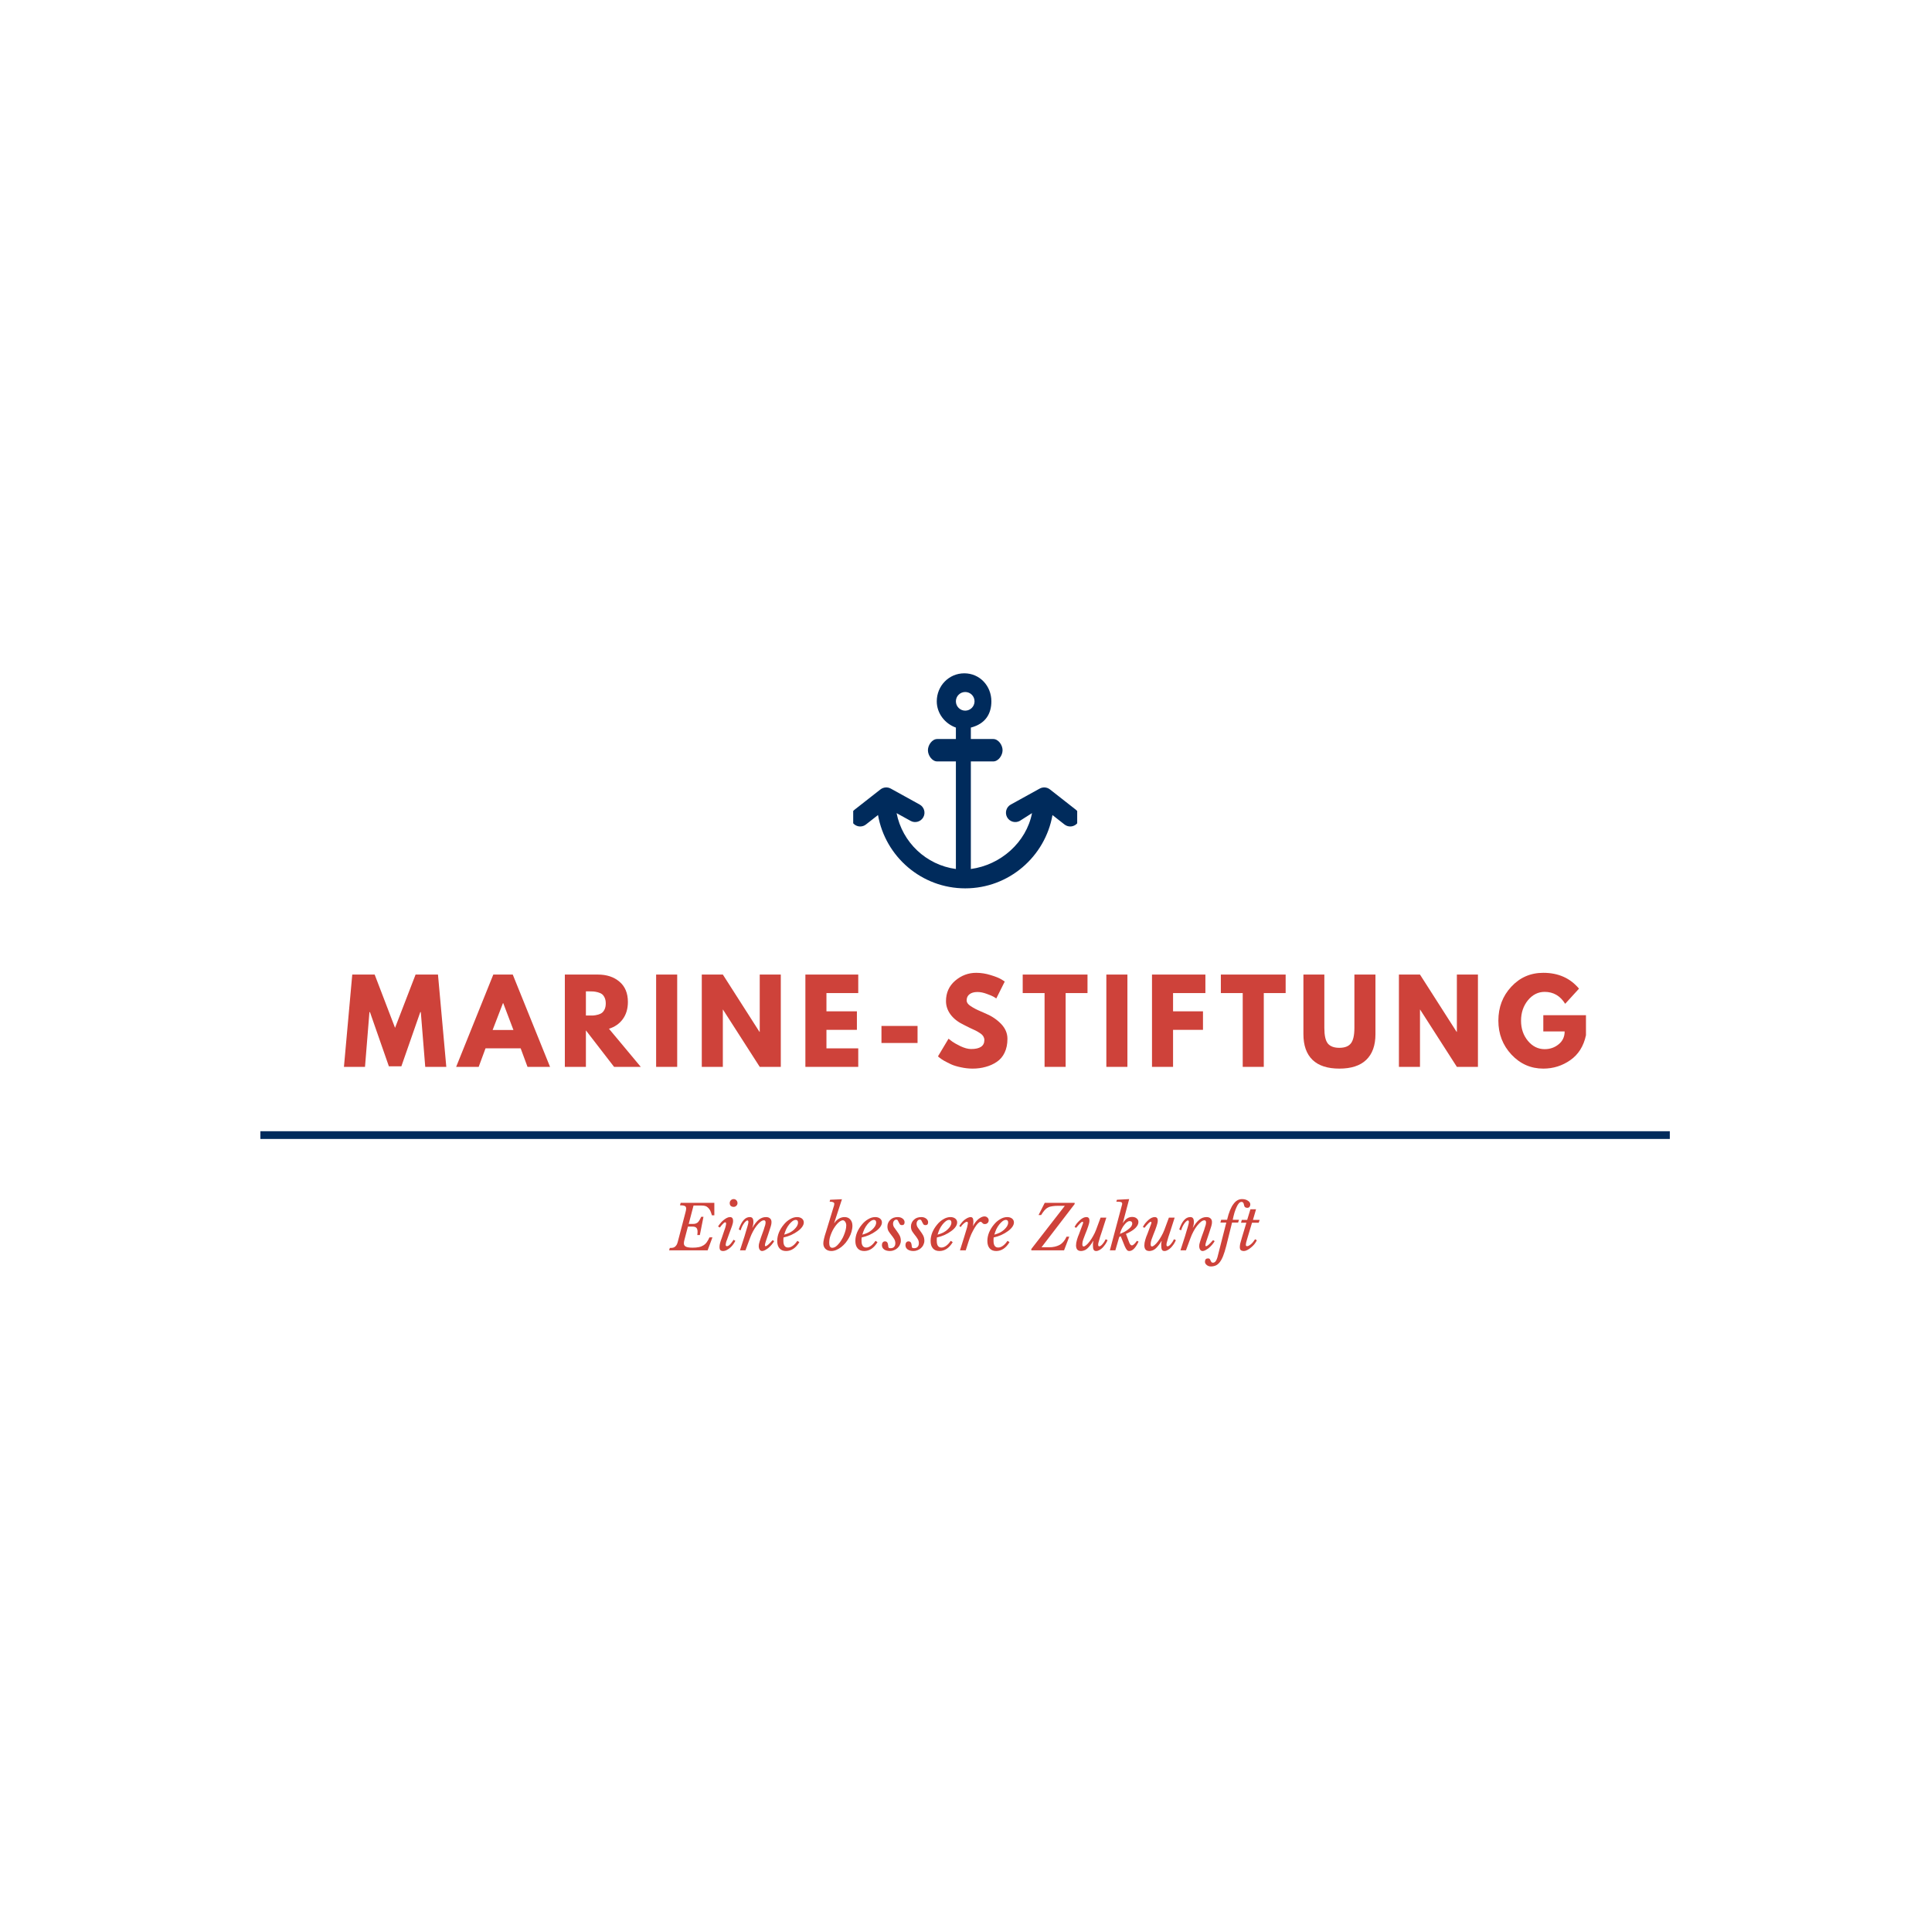
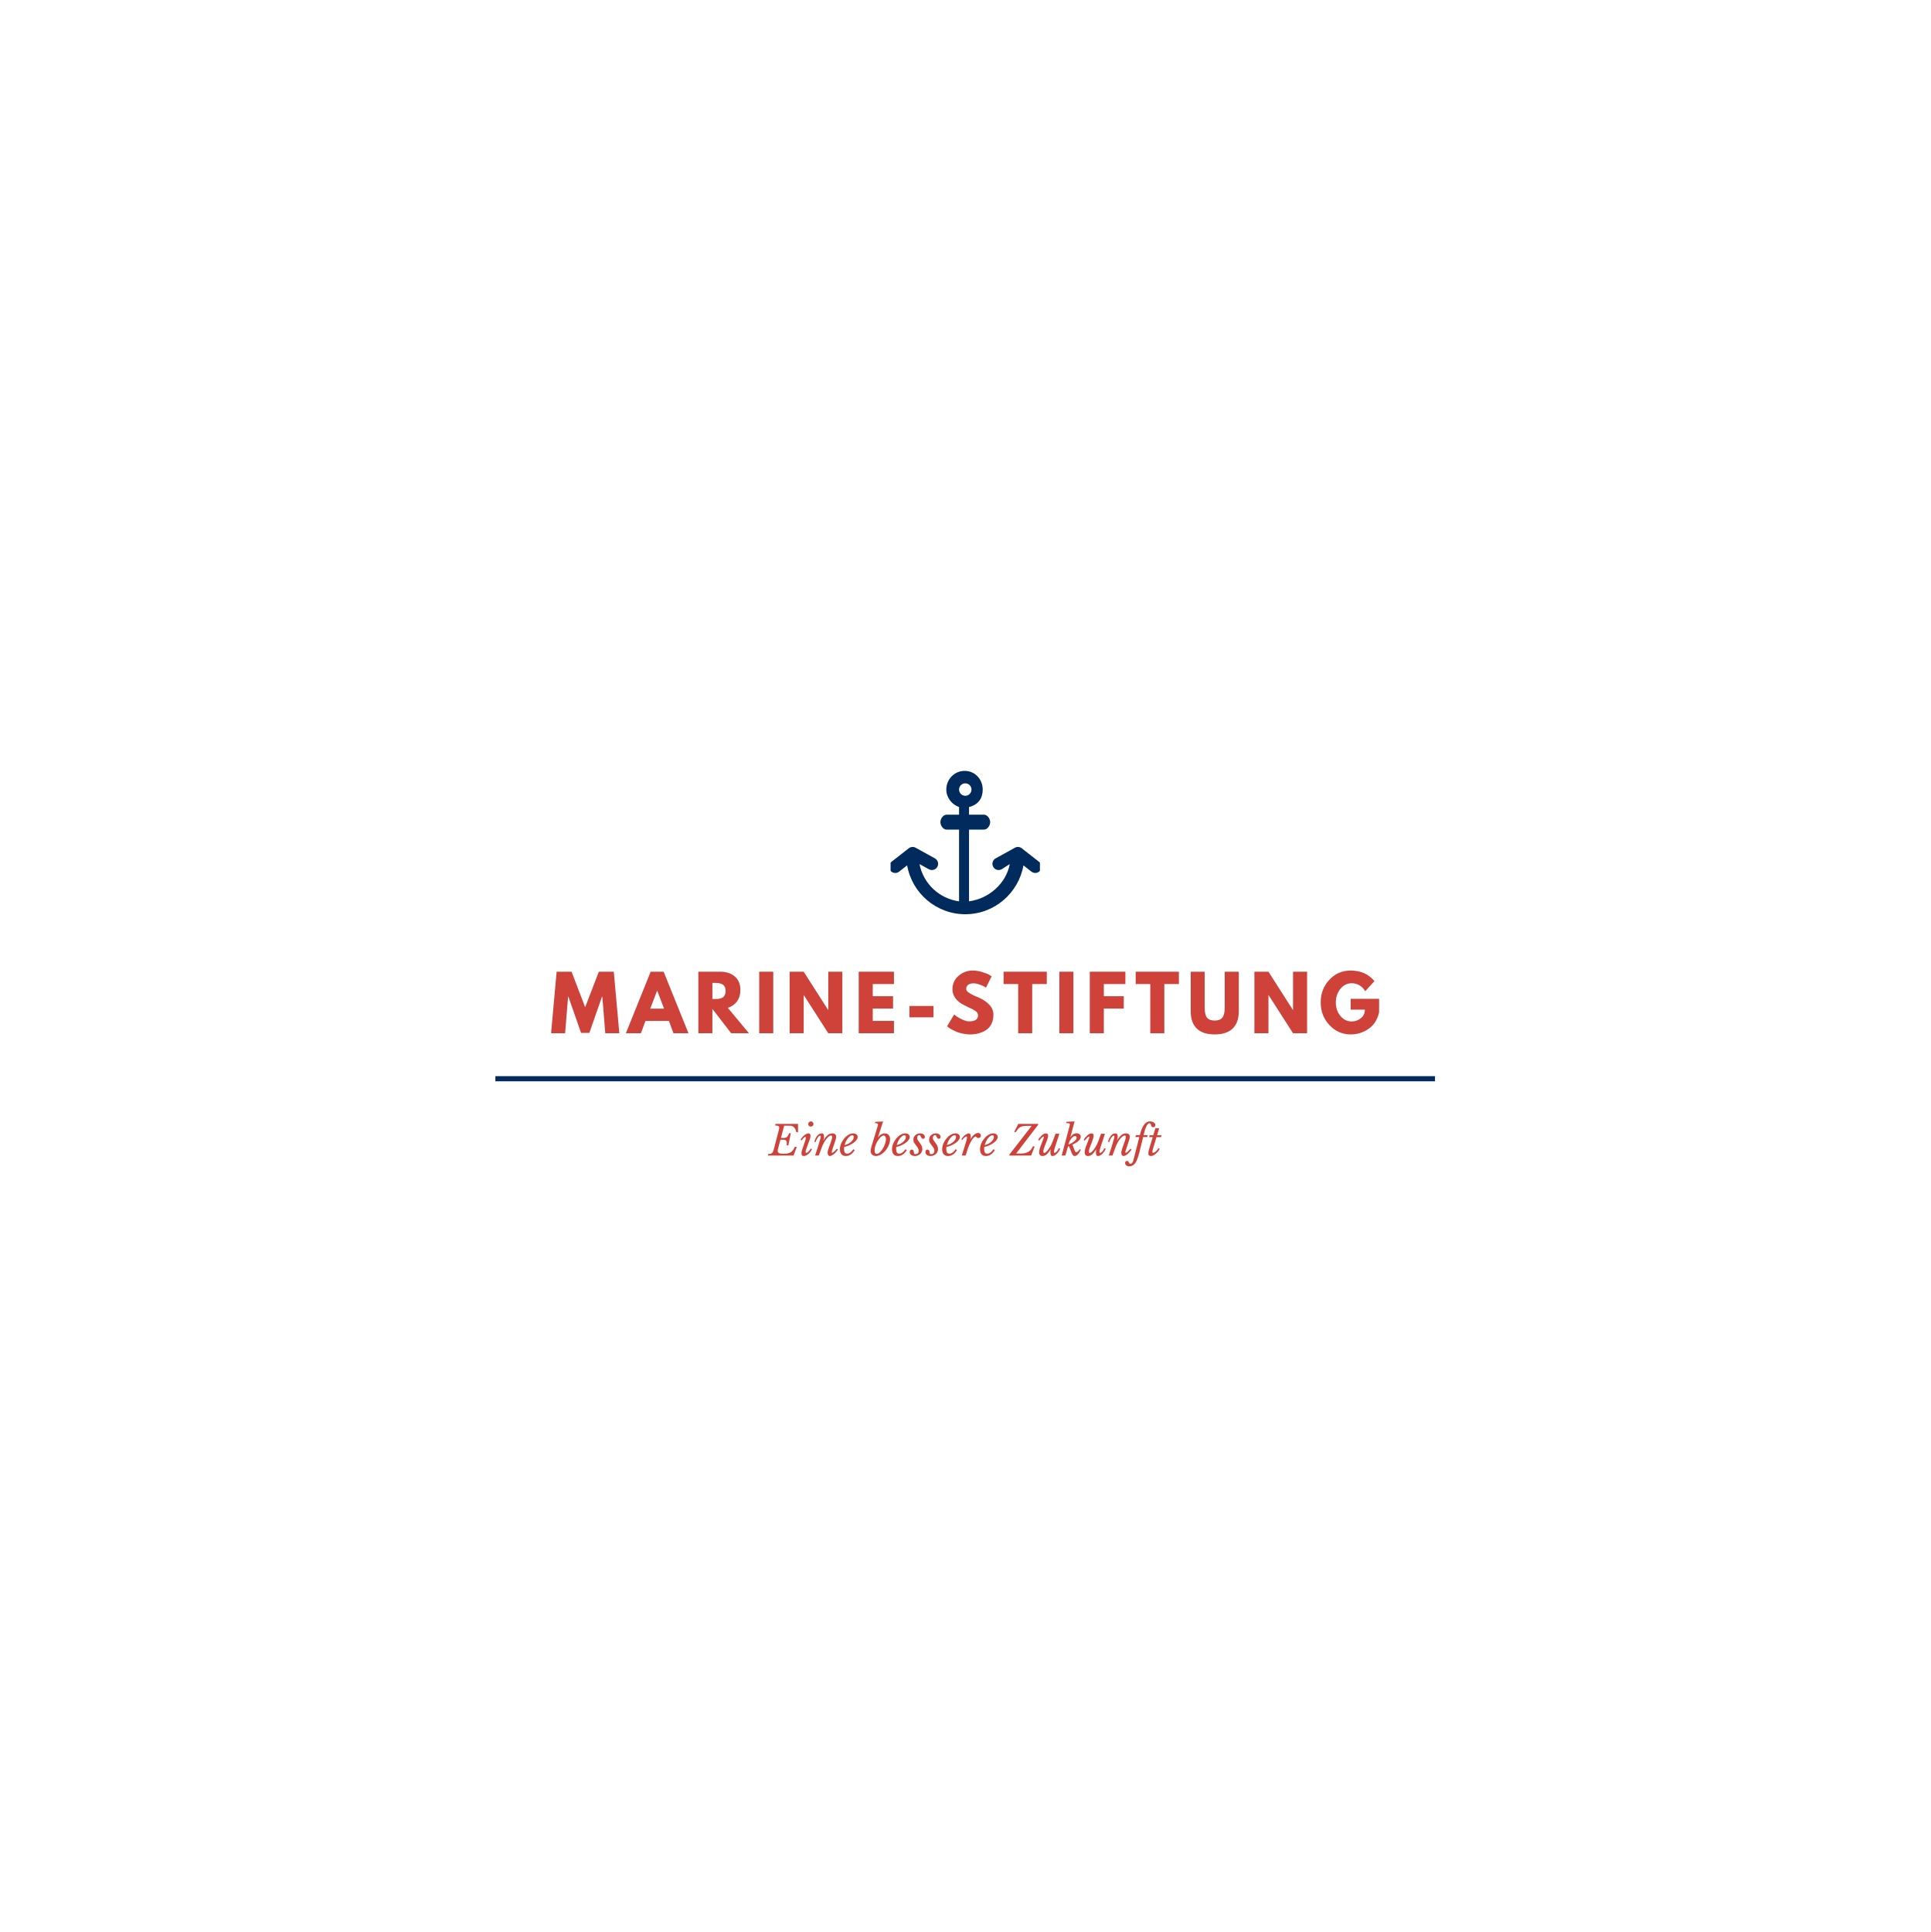
- <svg xmlns="http://www.w3.org/2000/svg" xmlns:xlink="http://www.w3.org/1999/xlink" height="225pt" version="1.2" viewBox="0 0 224.88 225" width="224.88pt">
+ <svg xmlns="http://www.w3.org/2000/svg" xmlns:xlink="http://www.w3.org/1999/xlink" height="225pt" version="1.2" viewBox="-56.22 -56.25 337.32 337.5" width="224.88pt">
  <defs>
    <g>
      <symbol id="glyph0-0" overflow="visible">
        <path animation_id="0" d="" style="stroke:none;" />
      </symbol>
      <symbol id="glyph0-1" overflow="visible">
        <path animation_id="1" d="M 9.672 0 L 9.156 -6.375 L 9.094 -6.375 L 6.891 -0.062 L 5.438 -0.062 L 3.234 -6.375 L 3.172 -6.375 L 2.656 0 L 0.203 0 L 1.172 -10.75 L 3.781 -10.75 L 6.156 -4.547 L 8.547 -10.75 L 11.156 -10.75 L 12.125 0 Z M 9.672 0 " style="stroke:none;" />
      </symbol>
      <symbol id="glyph0-2" overflow="visible">
        <path animation_id="2" d="M 6.234 -10.75 L 10.578 0 L 7.953 0 L 7.156 -2.156 L 3.062 -2.156 L 2.266 0 L -0.359 0 L 3.969 -10.75 Z M 6.312 -4.297 L 5.125 -7.422 L 5.094 -7.422 L 3.891 -4.297 Z M 6.312 -4.297 " style="stroke:none;" />
      </symbol>
      <symbol id="glyph0-3" overflow="visible">
        <path animation_id="3" d="M 0.781 -10.75 L 4.625 -10.75 C 5.656 -10.75 6.492 -10.473 7.141 -9.922 C 7.797 -9.367 8.125 -8.582 8.125 -7.562 C 8.125 -6.77 7.926 -6.102 7.531 -5.562 C 7.145 -5.031 6.609 -4.656 5.922 -4.438 L 9.625 0 L 6.516 0 L 3.234 -4.25 L 3.234 0 L 0.781 0 Z M 3.234 -5.984 L 3.516 -5.984 C 3.742 -5.984 3.938 -5.984 4.094 -5.984 C 4.25 -5.992 4.426 -6.023 4.625 -6.078 C 4.82 -6.129 4.984 -6.203 5.109 -6.297 C 5.234 -6.398 5.336 -6.539 5.422 -6.719 C 5.504 -6.906 5.547 -7.129 5.547 -7.391 C 5.547 -7.648 5.504 -7.867 5.422 -8.047 C 5.336 -8.234 5.234 -8.375 5.109 -8.469 C 4.984 -8.562 4.82 -8.633 4.625 -8.688 C 4.426 -8.738 4.25 -8.77 4.094 -8.781 C 3.938 -8.789 3.742 -8.797 3.516 -8.797 L 3.234 -8.797 Z M 3.234 -5.984 " style="stroke:none;" />
      </symbol>
      <symbol id="glyph0-4" overflow="visible">
        <path animation_id="4" d="M 3.234 -10.75 L 3.234 0 L 0.781 0 L 0.781 -10.75 Z M 3.234 -10.75 " style="stroke:none;" />
      </symbol>
      <symbol id="glyph0-5" overflow="visible">
        <path animation_id="5" d="M 3.234 -6.672 L 3.234 0 L 0.781 0 L 0.781 -10.75 L 3.234 -10.75 L 7.5 -4.078 L 7.531 -4.078 L 7.531 -10.75 L 9.984 -10.75 L 9.984 0 L 7.531 0 L 3.25 -6.672 Z M 3.234 -6.672 " style="stroke:none;" />
      </symbol>
      <symbol id="glyph0-6" overflow="visible">
        <path animation_id="6" d="M 6.938 -10.75 L 6.938 -8.594 L 3.234 -8.594 L 3.234 -6.469 L 6.781 -6.469 L 6.781 -4.312 L 3.234 -4.312 L 3.234 -2.156 L 6.938 -2.156 L 6.938 0 L 0.781 0 L 0.781 -10.75 Z M 6.938 -10.75 " style="stroke:none;" />
      </symbol>
      <symbol id="glyph0-7" overflow="visible">
        <path animation_id="7" d="M 0.781 -4.766 L 4.984 -4.766 L 4.984 -2.781 L 0.781 -2.781 Z M 0.781 -4.766 " style="stroke:none;" />
      </symbol>
      <symbol id="glyph0-8" overflow="visible">
        <path animation_id="8" d="M 4.75 -10.953 C 5.32 -10.953 5.883 -10.863 6.438 -10.688 C 7 -10.52 7.414 -10.352 7.688 -10.188 L 8.078 -9.938 L 7.094 -7.969 C 7.008 -8.02 6.898 -8.086 6.766 -8.172 C 6.629 -8.254 6.367 -8.363 5.984 -8.5 C 5.598 -8.645 5.238 -8.719 4.906 -8.719 C 4.5 -8.719 4.188 -8.629 3.969 -8.453 C 3.75 -8.285 3.641 -8.051 3.641 -7.75 C 3.641 -7.602 3.691 -7.469 3.797 -7.344 C 3.898 -7.219 4.078 -7.082 4.328 -6.938 C 4.578 -6.789 4.797 -6.676 4.984 -6.594 C 5.18 -6.508 5.477 -6.379 5.875 -6.203 C 6.57 -5.91 7.164 -5.508 7.656 -5 C 8.145 -4.488 8.391 -3.91 8.391 -3.266 C 8.391 -2.648 8.281 -2.113 8.062 -1.656 C 7.844 -1.195 7.535 -0.836 7.141 -0.578 C 6.754 -0.316 6.328 -0.125 5.859 0 C 5.391 0.133 4.883 0.203 4.344 0.203 C 3.875 0.203 3.41 0.148 2.953 0.047 C 2.504 -0.047 2.129 -0.16 1.828 -0.297 C 1.523 -0.441 1.25 -0.582 1 -0.719 C 0.758 -0.863 0.582 -0.984 0.469 -1.078 L 0.297 -1.219 L 1.531 -3.281 C 1.633 -3.195 1.773 -3.086 1.953 -2.953 C 2.141 -2.816 2.461 -2.633 2.922 -2.406 C 3.391 -2.188 3.801 -2.078 4.156 -2.078 C 5.188 -2.078 5.703 -2.426 5.703 -3.125 C 5.703 -3.27 5.664 -3.406 5.594 -3.531 C 5.52 -3.664 5.391 -3.797 5.203 -3.922 C 5.016 -4.047 4.848 -4.145 4.703 -4.219 C 4.566 -4.289 4.332 -4.398 4 -4.547 C 3.676 -4.703 3.438 -4.82 3.281 -4.906 C 2.633 -5.219 2.129 -5.613 1.766 -6.094 C 1.41 -6.582 1.234 -7.102 1.234 -7.656 C 1.234 -8.625 1.586 -9.414 2.297 -10.031 C 3.016 -10.645 3.832 -10.953 4.75 -10.953 Z M 4.75 -10.953 " style="stroke:none;" />
      </symbol>
      <symbol id="glyph0-9" overflow="visible">
        <path animation_id="9" d="M 0.109 -8.594 L 0.109 -10.75 L 7.656 -10.75 L 7.656 -8.594 L 5.109 -8.594 L 5.109 0 L 2.656 0 L 2.656 -8.594 Z M 0.109 -8.594 " style="stroke:none;" />
      </symbol>
      <symbol id="glyph0-10" overflow="visible">
        <path animation_id="10" d="M 7 -10.75 L 7 -8.594 L 3.234 -8.594 L 3.234 -6.469 L 6.719 -6.469 L 6.719 -4.312 L 3.234 -4.312 L 3.234 0 L 0.781 0 L 0.781 -10.75 Z M 7 -10.75 " style="stroke:none;" />
      </symbol>
      <symbol id="glyph0-11" overflow="visible">
        <path animation_id="11" d="M 9.047 -10.75 L 9.047 -3.812 C 9.047 -2.5 8.688 -1.5 7.969 -0.812 C 7.258 -0.133 6.219 0.203 4.844 0.203 C 3.469 0.203 2.426 -0.133 1.719 -0.812 C 1.008 -1.5 0.656 -2.5 0.656 -3.812 L 0.656 -10.75 L 3.094 -10.75 L 3.094 -4.531 C 3.094 -3.664 3.227 -3.062 3.5 -2.719 C 3.781 -2.383 4.227 -2.219 4.844 -2.219 C 5.457 -2.219 5.898 -2.383 6.172 -2.719 C 6.453 -3.062 6.594 -3.664 6.594 -4.531 L 6.594 -10.75 Z M 9.047 -10.75 " style="stroke:none;" />
      </symbol>
      <symbol id="glyph0-12" overflow="visible">
        <path animation_id="12" d="M 10.5 -6.016 L 10.5 -3.688 C 10.227 -2.406 9.617 -1.438 8.672 -0.781 C 7.734 -0.125 6.688 0.203 5.531 0.203 C 4.082 0.203 2.848 -0.336 1.828 -1.422 C 0.805 -2.516 0.297 -3.832 0.297 -5.375 C 0.297 -6.938 0.797 -8.254 1.797 -9.328 C 2.797 -10.41 4.039 -10.953 5.531 -10.953 C 7.281 -10.953 8.664 -10.336 9.688 -9.109 L 8.078 -7.344 C 7.504 -8.27 6.707 -8.734 5.688 -8.734 C 4.926 -8.734 4.273 -8.406 3.734 -7.75 C 3.203 -7.094 2.938 -6.301 2.938 -5.375 C 2.938 -4.457 3.203 -3.676 3.734 -3.031 C 4.273 -2.383 4.926 -2.062 5.688 -2.062 C 6.312 -2.062 6.852 -2.25 7.312 -2.625 C 7.781 -3 8.016 -3.5 8.016 -4.125 L 5.531 -4.125 L 5.531 -6.016 Z M 10.5 -6.016 " style="stroke:none;" />
      </symbol>
      <symbol id="glyph1-0" overflow="visible">
        <path animation_id="13" d="M 0.938 -6.969 L 4.5 -6.969 L 4.5 1.875 L 0.938 1.875 Z M 1.719 1.438 L 3.703 1.438 L 3.703 -6.547 L 1.719 -6.547 Z M 1.719 1.438 " style="stroke:none;" />
      </symbol>
      <symbol id="glyph1-1" overflow="visible">
        <path animation_id="14" d="M -0.109 -0.281 C 0.047 -0.281 0.176 -0.289 0.281 -0.312 C 0.383 -0.344 0.469 -0.391 0.531 -0.453 C 0.602 -0.516 0.664 -0.598 0.719 -0.703 C 0.77 -0.816 0.816 -0.961 0.859 -1.141 L 1.688 -4.312 C 1.719 -4.438 1.742 -4.539 1.766 -4.625 C 1.785 -4.719 1.797 -4.797 1.797 -4.859 C 1.797 -5.023 1.738 -5.129 1.625 -5.172 C 1.508 -5.223 1.328 -5.25 1.078 -5.25 L 1.156 -5.531 L 5.078 -5.531 L 5.078 -4.078 L 4.797 -4.078 C 4.734 -4.305 4.664 -4.492 4.594 -4.641 C 4.52 -4.785 4.43 -4.898 4.328 -4.984 C 4.234 -5.078 4.125 -5.141 4 -5.172 C 3.875 -5.203 3.738 -5.219 3.594 -5.219 L 2.656 -5.219 L 2.094 -3.078 L 2.547 -3.078 C 2.68 -3.078 2.789 -3.086 2.875 -3.109 C 2.969 -3.141 3.051 -3.18 3.125 -3.234 C 3.195 -3.297 3.266 -3.379 3.328 -3.484 C 3.398 -3.598 3.473 -3.738 3.547 -3.906 L 3.812 -3.906 L 3.391 -1.781 L 3.094 -1.781 C 3.113 -1.914 3.125 -2.039 3.125 -2.156 C 3.125 -2.363 3.082 -2.516 3 -2.609 C 2.914 -2.711 2.766 -2.766 2.547 -2.766 L 2 -2.766 L 1.594 -1.219 C 1.551 -1.062 1.531 -0.926 1.531 -0.812 C 1.531 -0.645 1.602 -0.52 1.75 -0.438 C 1.906 -0.352 2.172 -0.312 2.547 -0.312 C 2.828 -0.312 3.066 -0.332 3.266 -0.375 C 3.473 -0.414 3.648 -0.484 3.797 -0.578 C 3.953 -0.672 4.082 -0.789 4.188 -0.938 C 4.301 -1.094 4.41 -1.285 4.516 -1.516 L 4.859 -1.516 L 4.297 0 L -0.188 0 Z M -0.109 -0.281 " style="stroke:none;" />
      </symbol>
      <symbol id="glyph1-2" overflow="visible">
        <path animation_id="15" d="M 0.938 -2.375 C 1.008 -2.562 1.055 -2.711 1.078 -2.828 C 1.109 -2.941 1.125 -3.031 1.125 -3.094 C 1.125 -3.164 1.113 -3.211 1.094 -3.234 C 1.07 -3.254 1.051 -3.266 1.031 -3.266 C 0.977 -3.266 0.922 -3.238 0.859 -3.188 C 0.797 -3.133 0.734 -3.07 0.672 -3 C 0.609 -2.938 0.551 -2.867 0.5 -2.797 C 0.457 -2.734 0.426 -2.688 0.406 -2.656 L 0.188 -2.781 C 0.25 -2.883 0.332 -3 0.438 -3.125 C 0.539 -3.258 0.656 -3.379 0.781 -3.484 C 0.914 -3.598 1.051 -3.691 1.188 -3.766 C 1.32 -3.836 1.453 -3.875 1.578 -3.875 C 1.703 -3.875 1.789 -3.836 1.844 -3.766 C 1.906 -3.703 1.938 -3.582 1.938 -3.406 C 1.938 -3.258 1.895 -3.066 1.812 -2.828 C 1.727 -2.598 1.617 -2.301 1.484 -1.938 L 1.219 -1.203 C 1.207 -1.18 1.191 -1.145 1.172 -1.094 C 1.16 -1.039 1.145 -0.988 1.125 -0.938 C 1.113 -0.883 1.102 -0.832 1.094 -0.781 C 1.082 -0.727 1.078 -0.68 1.078 -0.641 C 1.078 -0.598 1.086 -0.562 1.109 -0.531 C 1.129 -0.5 1.164 -0.484 1.219 -0.484 C 1.289 -0.484 1.363 -0.508 1.438 -0.562 C 1.52 -0.625 1.598 -0.695 1.672 -0.781 C 1.742 -0.863 1.805 -0.945 1.859 -1.031 C 1.922 -1.113 1.961 -1.18 1.984 -1.234 L 2.203 -1.109 C 2.148 -0.992 2.07 -0.863 1.969 -0.719 C 1.875 -0.582 1.766 -0.457 1.641 -0.344 C 1.516 -0.227 1.375 -0.129 1.219 -0.047 C 1.07 0.035 0.922 0.078 0.766 0.078 C 0.629 0.078 0.523 0.039 0.453 -0.031 C 0.391 -0.102 0.359 -0.223 0.359 -0.391 C 0.359 -0.535 0.379 -0.688 0.422 -0.844 C 0.461 -1 0.531 -1.203 0.625 -1.453 Z M 2 -5.062 C 1.875 -5.062 1.766 -5.098 1.672 -5.172 C 1.586 -5.254 1.547 -5.363 1.547 -5.5 C 1.547 -5.625 1.586 -5.734 1.672 -5.828 C 1.766 -5.922 1.875 -5.969 2 -5.969 C 2.133 -5.969 2.242 -5.922 2.328 -5.828 C 2.41 -5.734 2.453 -5.625 2.453 -5.5 C 2.453 -5.375 2.406 -5.27 2.312 -5.188 C 2.227 -5.102 2.125 -5.062 2 -5.062 Z M 2 -5.062 " style="stroke:none;" />
      </symbol>
      <symbol id="glyph1-3" overflow="visible">
        <path animation_id="16" d="M 3.062 -3.5 C 2.938 -3.5 2.801 -3.441 2.656 -3.328 C 2.508 -3.211 2.359 -3.055 2.203 -2.859 C 2.055 -2.672 1.914 -2.453 1.781 -2.203 C 1.645 -1.953 1.531 -1.695 1.438 -1.438 L 0.906 0 L 0.266 0 L 0.797 -1.641 C 0.879 -1.91 0.945 -2.141 1 -2.328 C 1.062 -2.516 1.109 -2.672 1.141 -2.797 C 1.18 -2.922 1.207 -3.02 1.219 -3.094 C 1.238 -3.176 1.25 -3.242 1.25 -3.297 C 1.25 -3.422 1.207 -3.484 1.125 -3.484 C 1.07 -3.484 1.008 -3.445 0.938 -3.375 C 0.863 -3.312 0.789 -3.227 0.719 -3.125 C 0.645 -3.02 0.57 -2.895 0.5 -2.75 C 0.438 -2.613 0.383 -2.473 0.344 -2.328 L 0.125 -2.438 C 0.289 -2.926 0.477 -3.285 0.688 -3.516 C 0.895 -3.754 1.133 -3.875 1.406 -3.875 C 1.551 -3.875 1.656 -3.832 1.719 -3.75 C 1.789 -3.664 1.828 -3.52 1.828 -3.312 C 1.828 -3.07 1.785 -2.852 1.703 -2.656 L 1.719 -2.641 C 1.969 -3.066 2.219 -3.379 2.469 -3.578 C 2.719 -3.773 2.992 -3.875 3.297 -3.875 C 3.504 -3.875 3.66 -3.82 3.766 -3.719 C 3.879 -3.625 3.938 -3.484 3.938 -3.297 C 3.938 -3.234 3.93 -3.16 3.922 -3.078 C 3.91 -3.004 3.891 -2.914 3.859 -2.812 C 3.828 -2.707 3.785 -2.578 3.734 -2.422 C 3.691 -2.273 3.633 -2.098 3.562 -1.891 C 3.445 -1.555 3.352 -1.281 3.281 -1.062 C 3.207 -0.844 3.172 -0.688 3.172 -0.594 C 3.172 -0.52 3.195 -0.484 3.25 -0.484 C 3.312 -0.484 3.406 -0.535 3.531 -0.641 C 3.664 -0.754 3.844 -0.938 4.062 -1.188 L 4.25 -1.078 C 4.176 -0.941 4.078 -0.801 3.953 -0.656 C 3.836 -0.52 3.711 -0.395 3.578 -0.281 C 3.441 -0.176 3.305 -0.086 3.172 -0.016 C 3.047 0.047 2.938 0.078 2.844 0.078 C 2.727 0.078 2.633 0.023 2.562 -0.078 C 2.488 -0.191 2.453 -0.332 2.453 -0.5 C 2.453 -0.57 2.457 -0.641 2.469 -0.703 C 2.488 -0.773 2.516 -0.875 2.547 -1 C 2.586 -1.133 2.645 -1.312 2.719 -1.531 C 2.789 -1.75 2.895 -2.035 3.031 -2.391 C 3.07 -2.516 3.102 -2.617 3.125 -2.703 C 3.156 -2.797 3.18 -2.875 3.203 -2.938 C 3.223 -3 3.234 -3.051 3.234 -3.094 C 3.242 -3.145 3.25 -3.191 3.25 -3.234 C 3.25 -3.41 3.188 -3.5 3.062 -3.5 Z M 3.062 -3.5 " style="stroke:none;" />
      </symbol>
      <symbol id="glyph1-4" overflow="visible">
        <path animation_id="17" d="M 2.672 -0.953 C 2.254 -0.266 1.738 0.078 1.125 0.078 C 0.789 0.078 0.535 -0.023 0.359 -0.234 C 0.18 -0.441 0.094 -0.727 0.094 -1.094 C 0.094 -1.426 0.16 -1.758 0.297 -2.094 C 0.441 -2.426 0.625 -2.723 0.844 -2.984 C 1.062 -3.254 1.305 -3.469 1.578 -3.625 C 1.848 -3.789 2.125 -3.875 2.406 -3.875 C 2.633 -3.875 2.82 -3.816 2.969 -3.703 C 3.113 -3.586 3.188 -3.438 3.188 -3.25 C 3.188 -3.082 3.125 -2.91 3 -2.734 C 2.875 -2.555 2.703 -2.391 2.484 -2.234 C 2.273 -2.078 2.023 -1.93 1.734 -1.797 C 1.453 -1.672 1.148 -1.57 0.828 -1.5 C 0.816 -1.438 0.812 -1.367 0.812 -1.297 C 0.812 -1.234 0.812 -1.172 0.812 -1.109 C 0.812 -0.586 0.992 -0.328 1.359 -0.328 C 1.535 -0.328 1.719 -0.395 1.906 -0.531 C 2.094 -0.664 2.27 -0.859 2.438 -1.109 Z M 2.25 -3.547 C 2.125 -3.547 1.992 -3.492 1.859 -3.391 C 1.734 -3.297 1.609 -3.172 1.484 -3.016 C 1.359 -2.859 1.242 -2.676 1.141 -2.469 C 1.047 -2.258 0.969 -2.047 0.906 -1.828 C 1.133 -1.891 1.348 -1.969 1.547 -2.062 C 1.742 -2.164 1.91 -2.281 2.047 -2.406 C 2.191 -2.539 2.305 -2.676 2.391 -2.812 C 2.473 -2.957 2.516 -3.098 2.516 -3.234 C 2.516 -3.441 2.426 -3.547 2.25 -3.547 Z M 2.25 -3.547 " style="stroke:none;" />
      </symbol>
      <symbol id="glyph1-5" overflow="visible">
        <path animation_id="18" d="" style="stroke:none;" />
      </symbol>
      <symbol id="glyph1-6" overflow="visible">
        <path animation_id="19" d="M 1.469 -3.188 L 1.484 -3.172 C 1.629 -3.391 1.805 -3.562 2.016 -3.688 C 2.223 -3.812 2.441 -3.875 2.672 -3.875 C 2.961 -3.875 3.188 -3.781 3.344 -3.594 C 3.508 -3.414 3.594 -3.172 3.594 -2.859 C 3.594 -2.629 3.555 -2.395 3.484 -2.156 C 3.422 -1.926 3.328 -1.703 3.203 -1.484 C 3.086 -1.273 2.953 -1.07 2.797 -0.875 C 2.641 -0.688 2.469 -0.52 2.281 -0.375 C 2.102 -0.238 1.914 -0.129 1.719 -0.047 C 1.52 0.035 1.328 0.078 1.141 0.078 C 0.859 0.078 0.629 -0.004 0.453 -0.172 C 0.285 -0.336 0.203 -0.551 0.203 -0.812 C 0.203 -0.938 0.227 -1.113 0.281 -1.344 C 0.332 -1.57 0.41 -1.844 0.516 -2.156 L 1.375 -4.969 C 1.406 -5.051 1.43 -5.133 1.453 -5.219 C 1.473 -5.312 1.484 -5.379 1.484 -5.422 C 1.484 -5.586 1.301 -5.672 0.938 -5.672 L 1 -5.891 L 2.375 -5.953 Z M 1.25 -0.297 C 1.363 -0.297 1.484 -0.332 1.609 -0.406 C 1.734 -0.488 1.852 -0.598 1.969 -0.734 C 2.094 -0.867 2.207 -1.023 2.312 -1.203 C 2.426 -1.379 2.52 -1.562 2.594 -1.75 C 2.676 -1.945 2.742 -2.145 2.797 -2.344 C 2.848 -2.539 2.875 -2.727 2.875 -2.906 C 2.875 -3.07 2.832 -3.211 2.75 -3.328 C 2.676 -3.441 2.586 -3.5 2.484 -3.5 C 2.379 -3.5 2.266 -3.457 2.141 -3.375 C 2.016 -3.289 1.895 -3.18 1.781 -3.047 C 1.664 -2.91 1.551 -2.754 1.438 -2.578 C 1.332 -2.41 1.238 -2.227 1.156 -2.031 C 1.07 -1.832 1.004 -1.633 0.953 -1.438 C 0.91 -1.25 0.891 -1.066 0.891 -0.891 C 0.891 -0.492 1.008 -0.297 1.25 -0.297 Z M 1.25 -0.297 " style="stroke:none;" />
      </symbol>
      <symbol id="glyph1-7" overflow="visible">
        <path animation_id="20" d="M 0.547 -2.781 C 0.547 -2.938 0.578 -3.082 0.641 -3.219 C 0.703 -3.352 0.785 -3.469 0.891 -3.562 C 0.992 -3.664 1.117 -3.742 1.266 -3.797 C 1.41 -3.848 1.57 -3.875 1.75 -3.875 C 1.977 -3.875 2.164 -3.816 2.312 -3.703 C 2.469 -3.586 2.547 -3.441 2.547 -3.266 C 2.547 -3.16 2.52 -3.078 2.469 -3.016 C 2.414 -2.961 2.344 -2.938 2.25 -2.938 C 2.133 -2.938 2.051 -2.969 2 -3.031 C 1.957 -3.102 1.914 -3.176 1.875 -3.25 C 1.844 -3.332 1.805 -3.406 1.766 -3.469 C 1.734 -3.539 1.672 -3.578 1.578 -3.578 C 1.473 -3.578 1.383 -3.531 1.312 -3.438 C 1.238 -3.344 1.203 -3.227 1.203 -3.094 C 1.203 -2.938 1.25 -2.789 1.344 -2.656 C 1.438 -2.52 1.539 -2.375 1.656 -2.219 C 1.77 -2.07 1.875 -1.91 1.969 -1.734 C 2.062 -1.555 2.109 -1.348 2.109 -1.109 C 2.109 -0.953 2.07 -0.801 2 -0.656 C 1.938 -0.508 1.844 -0.379 1.719 -0.266 C 1.602 -0.16 1.469 -0.078 1.312 -0.016 C 1.164 0.047 1.008 0.078 0.844 0.078 C 0.562 0.078 0.332 0.016 0.156 -0.109 C -0.008 -0.234 -0.094 -0.398 -0.094 -0.609 C -0.094 -0.742 -0.062 -0.848 0 -0.922 C 0.062 -1.004 0.148 -1.047 0.266 -1.047 C 0.473 -1.047 0.594 -0.906 0.625 -0.625 C 0.633 -0.469 0.656 -0.363 0.688 -0.312 C 0.727 -0.27 0.801 -0.25 0.906 -0.25 C 1.082 -0.25 1.219 -0.297 1.312 -0.391 C 1.414 -0.492 1.469 -0.641 1.469 -0.828 C 1.469 -1.016 1.422 -1.18 1.328 -1.328 C 1.234 -1.484 1.129 -1.629 1.016 -1.766 C 0.898 -1.91 0.789 -2.062 0.688 -2.219 C 0.594 -2.375 0.547 -2.562 0.547 -2.781 Z M 0.547 -2.781 " style="stroke:none;" />
      </symbol>
      <symbol id="glyph1-8" overflow="visible">
        <path animation_id="21" d="M 0.156 -2.812 C 0.207 -2.926 0.285 -3.047 0.391 -3.172 C 0.492 -3.305 0.609 -3.426 0.734 -3.531 C 0.867 -3.633 1 -3.719 1.125 -3.781 C 1.258 -3.844 1.375 -3.875 1.469 -3.875 C 1.582 -3.875 1.664 -3.832 1.719 -3.75 C 1.77 -3.664 1.797 -3.523 1.797 -3.328 C 1.797 -3.254 1.789 -3.18 1.781 -3.109 C 1.781 -3.035 1.77 -2.953 1.75 -2.859 L 1.766 -2.844 C 1.828 -2.977 1.91 -3.113 2.016 -3.25 C 2.117 -3.383 2.227 -3.504 2.344 -3.609 C 2.469 -3.711 2.594 -3.797 2.719 -3.859 C 2.852 -3.922 2.973 -3.953 3.078 -3.953 C 3.223 -3.953 3.344 -3.906 3.438 -3.812 C 3.531 -3.727 3.578 -3.625 3.578 -3.5 C 3.578 -3.375 3.535 -3.27 3.453 -3.188 C 3.367 -3.102 3.266 -3.062 3.141 -3.062 C 3.066 -3.062 3.004 -3.07 2.953 -3.094 C 2.91 -3.125 2.875 -3.156 2.844 -3.188 C 2.812 -3.219 2.781 -3.25 2.75 -3.281 C 2.719 -3.312 2.68 -3.328 2.641 -3.328 C 2.555 -3.328 2.453 -3.266 2.328 -3.141 C 2.211 -3.023 2.086 -2.859 1.953 -2.641 C 1.828 -2.43 1.695 -2.188 1.562 -1.906 C 1.438 -1.625 1.32 -1.316 1.219 -0.984 L 0.906 0 L 0.234 0 L 0.703 -1.484 C 0.785 -1.773 0.859 -2.016 0.922 -2.203 C 0.984 -2.391 1.031 -2.547 1.062 -2.672 C 1.094 -2.805 1.113 -2.906 1.125 -2.969 C 1.145 -3.039 1.156 -3.102 1.156 -3.156 C 1.156 -3.27 1.117 -3.328 1.047 -3.328 C 0.992 -3.328 0.93 -3.305 0.859 -3.266 C 0.797 -3.223 0.727 -3.172 0.656 -3.109 C 0.594 -3.055 0.531 -2.992 0.469 -2.922 C 0.406 -2.848 0.363 -2.781 0.344 -2.719 Z M 0.156 -2.812 " style="stroke:none;" />
      </symbol>
      <symbol id="glyph1-9" overflow="visible">
        <path animation_id="22" d="M 1.141 -0.359 L 2.031 -0.359 C 2.488 -0.359 2.891 -0.445 3.234 -0.625 C 3.578 -0.812 3.852 -1.133 4.062 -1.594 L 4.375 -1.594 L 3.766 0 L -0.047 0 L -0.047 -0.156 L 3.859 -5.188 L 3.125 -5.188 C 2.844 -5.188 2.602 -5.172 2.406 -5.141 C 2.207 -5.117 2.035 -5.066 1.891 -4.984 C 1.742 -4.91 1.609 -4.801 1.484 -4.656 C 1.367 -4.52 1.238 -4.336 1.094 -4.109 L 0.797 -4.109 L 1.516 -5.531 L 5 -5.531 L 5 -5.391 Z M 1.141 -0.359 " style="stroke:none;" />
      </symbol>
      <symbol id="glyph1-10" overflow="visible">
        <path animation_id="23" d="M 1.219 -0.453 C 1.289 -0.453 1.391 -0.504 1.516 -0.609 C 1.641 -0.711 1.77 -0.852 1.906 -1.031 C 2.051 -1.219 2.188 -1.426 2.312 -1.656 C 2.445 -1.883 2.562 -2.125 2.656 -2.375 L 3.188 -3.812 L 3.859 -3.812 L 3.328 -2.156 C 3.242 -1.914 3.176 -1.711 3.125 -1.547 C 3.07 -1.379 3.031 -1.234 3 -1.109 C 2.969 -0.992 2.941 -0.898 2.922 -0.828 C 2.91 -0.754 2.906 -0.695 2.906 -0.656 C 2.906 -0.531 2.945 -0.469 3.031 -0.469 C 3.082 -0.469 3.141 -0.488 3.203 -0.531 C 3.273 -0.582 3.344 -0.645 3.406 -0.719 C 3.477 -0.801 3.547 -0.891 3.609 -0.984 C 3.672 -1.086 3.727 -1.191 3.781 -1.297 L 4 -1.188 C 3.938 -1.031 3.852 -0.875 3.75 -0.719 C 3.645 -0.57 3.535 -0.438 3.422 -0.312 C 3.305 -0.195 3.18 -0.102 3.047 -0.031 C 2.922 0.039 2.797 0.078 2.672 0.078 C 2.523 0.078 2.426 0.023 2.375 -0.078 C 2.32 -0.191 2.297 -0.348 2.297 -0.547 C 2.297 -0.617 2.297 -0.703 2.297 -0.797 C 2.305 -0.891 2.32 -0.984 2.344 -1.078 L 2.328 -1.094 C 2.191 -0.863 2.062 -0.676 1.938 -0.531 C 1.82 -0.383 1.707 -0.266 1.594 -0.172 C 1.477 -0.078 1.363 -0.016 1.25 0.016 C 1.133 0.055 1.023 0.078 0.922 0.078 C 0.703 0.078 0.547 0.016 0.453 -0.109 C 0.367 -0.234 0.328 -0.391 0.328 -0.578 C 0.328 -0.773 0.363 -0.992 0.438 -1.234 C 0.508 -1.484 0.594 -1.711 0.688 -1.922 C 0.77 -2.141 0.836 -2.32 0.891 -2.469 C 0.953 -2.625 1 -2.75 1.031 -2.844 C 1.07 -2.945 1.102 -3.031 1.125 -3.094 C 1.145 -3.156 1.156 -3.203 1.156 -3.234 C 1.156 -3.254 1.148 -3.273 1.141 -3.297 C 1.129 -3.316 1.109 -3.328 1.078 -3.328 C 1.016 -3.328 0.926 -3.27 0.812 -3.156 C 0.695 -3.039 0.539 -2.863 0.344 -2.625 L 0.156 -2.719 C 0.227 -2.863 0.316 -3.004 0.422 -3.141 C 0.535 -3.273 0.656 -3.398 0.781 -3.516 C 0.906 -3.629 1.031 -3.719 1.156 -3.781 C 1.289 -3.844 1.414 -3.875 1.531 -3.875 C 1.77 -3.875 1.891 -3.738 1.891 -3.469 C 1.891 -3.301 1.844 -3.082 1.75 -2.812 C 1.664 -2.551 1.547 -2.234 1.391 -1.859 C 1.297 -1.629 1.219 -1.422 1.156 -1.234 C 1.094 -1.047 1.062 -0.875 1.062 -0.719 C 1.062 -0.613 1.078 -0.539 1.109 -0.5 C 1.141 -0.469 1.176 -0.453 1.219 -0.453 Z M 1.219 -0.453 " style="stroke:none;" />
      </symbol>
      <symbol id="glyph1-11" overflow="visible">
        <path animation_id="24" d="M 2.562 -0.578 C 2.707 -0.578 2.906 -0.754 3.156 -1.109 L 3.344 -1.016 C 3 -0.285 2.641 0.078 2.266 0.078 C 2.148 0.078 2.055 0.035 1.984 -0.047 C 1.91 -0.129 1.828 -0.273 1.734 -0.484 L 1.266 -1.641 L 1.094 -1.562 L 0.641 0 L 0 0 L 1.375 -5.156 C 1.414 -5.281 1.438 -5.367 1.438 -5.422 C 1.438 -5.523 1.391 -5.594 1.297 -5.625 C 1.203 -5.656 1.02 -5.672 0.75 -5.672 L 0.828 -5.891 L 2.25 -5.969 L 1.516 -3.203 L 1.531 -3.188 C 1.812 -3.656 2.164 -3.891 2.594 -3.891 C 2.82 -3.891 3 -3.832 3.125 -3.719 C 3.258 -3.613 3.328 -3.473 3.328 -3.297 C 3.328 -3.066 3.211 -2.836 2.984 -2.609 C 2.766 -2.391 2.457 -2.188 2.062 -2 L 1.875 -1.922 L 2.234 -0.969 C 2.328 -0.707 2.438 -0.578 2.562 -0.578 Z M 1.172 -1.922 C 1.367 -1.992 1.555 -2.078 1.734 -2.172 C 1.91 -2.273 2.062 -2.379 2.188 -2.484 C 2.32 -2.586 2.426 -2.691 2.5 -2.797 C 2.57 -2.91 2.609 -3.016 2.609 -3.109 C 2.609 -3.305 2.508 -3.406 2.312 -3.406 C 2.207 -3.406 2.098 -3.363 1.984 -3.281 C 1.879 -3.195 1.773 -3.086 1.672 -2.953 C 1.566 -2.828 1.469 -2.672 1.375 -2.484 C 1.289 -2.305 1.223 -2.117 1.172 -1.922 Z M 1.172 -1.922 " style="stroke:none;" />
      </symbol>
      <symbol id="glyph1-12" overflow="visible">
        <path animation_id="25" d="M 1.094 -0.531 C 0.969 -0.039 0.844 0.359 0.719 0.672 C 0.594 0.984 0.457 1.227 0.312 1.406 C 0.164 1.582 0.016 1.703 -0.141 1.766 C -0.305 1.836 -0.492 1.875 -0.703 1.875 C -0.898 1.875 -1.062 1.816 -1.188 1.703 C -1.32 1.598 -1.391 1.473 -1.391 1.328 C -1.391 1.203 -1.359 1.102 -1.297 1.031 C -1.234 0.969 -1.148 0.938 -1.047 0.938 C -0.941 0.938 -0.867 0.961 -0.828 1.016 C -0.797 1.066 -0.766 1.125 -0.734 1.188 C -0.711 1.25 -0.68 1.305 -0.641 1.359 C -0.609 1.41 -0.547 1.438 -0.453 1.438 C -0.336 1.438 -0.234 1.379 -0.141 1.266 C -0.055 1.148 0.008 1 0.062 0.812 L 1.094 -3.234 L 0.406 -3.234 L 0.5 -3.562 L 1.188 -3.562 C 1.289 -4 1.406 -4.367 1.531 -4.672 C 1.656 -4.973 1.789 -5.219 1.938 -5.406 C 2.082 -5.602 2.234 -5.742 2.391 -5.828 C 2.555 -5.922 2.734 -5.969 2.922 -5.969 C 3.203 -5.969 3.43 -5.906 3.609 -5.781 C 3.797 -5.664 3.891 -5.52 3.891 -5.344 C 3.891 -5.238 3.859 -5.145 3.797 -5.062 C 3.734 -4.988 3.648 -4.953 3.547 -4.953 C 3.453 -4.953 3.379 -4.969 3.328 -5 C 3.273 -5.031 3.234 -5.07 3.203 -5.125 C 3.18 -5.188 3.164 -5.242 3.156 -5.297 C 3.145 -5.359 3.129 -5.414 3.109 -5.469 C 3.086 -5.52 3.055 -5.562 3.016 -5.594 C 2.984 -5.625 2.93 -5.641 2.859 -5.641 C 2.754 -5.641 2.656 -5.586 2.562 -5.484 C 2.469 -5.379 2.379 -5.234 2.297 -5.047 C 2.211 -4.867 2.129 -4.648 2.047 -4.391 C 1.973 -4.141 1.906 -3.863 1.844 -3.562 L 2.578 -3.562 L 2.469 -3.234 L 1.766 -3.234 Z M 1.094 -0.531 " style="stroke:none;" />
      </symbol>
      <symbol id="glyph1-13" overflow="visible">
        <path animation_id="26" d="M 1.688 -3.219 L 1.094 -1.234 C 1.008 -0.973 0.969 -0.773 0.969 -0.641 C 0.969 -0.598 0.977 -0.562 1 -0.531 C 1.02 -0.5 1.055 -0.484 1.109 -0.484 C 1.191 -0.484 1.281 -0.516 1.375 -0.578 C 1.477 -0.641 1.57 -0.711 1.656 -0.797 C 1.75 -0.891 1.828 -0.984 1.891 -1.078 C 1.961 -1.172 2.016 -1.242 2.047 -1.297 L 2.25 -1.172 C 2.176 -1.016 2.078 -0.859 1.953 -0.703 C 1.828 -0.555 1.691 -0.426 1.547 -0.312 C 1.41 -0.195 1.27 -0.102 1.125 -0.031 C 0.988 0.039 0.863 0.078 0.75 0.078 C 0.582 0.078 0.457 0.039 0.375 -0.031 C 0.301 -0.102 0.266 -0.223 0.266 -0.391 C 0.266 -0.492 0.281 -0.625 0.312 -0.781 C 0.352 -0.945 0.414 -1.172 0.5 -1.453 L 1.031 -3.219 L 0.406 -3.219 L 0.5 -3.547 L 1.125 -3.547 L 1.5 -4.781 L 2.156 -4.781 L 1.797 -3.547 L 2.578 -3.547 L 2.469 -3.219 Z M 1.688 -3.219 " style="stroke:none;" />
      </symbol>
    </g>
    <clipPath id="clip1">
      <path animation_id="27" d="M 0 0.059 L 224.762 0.059 L 224.762 224.938 L 0 224.938 Z M 0 0.059 " />
    </clipPath>
    <clipPath id="clip2">
      <path animation_id="28" d="M 30.328 131.742 L 194.488 131.742 L 194.488 132.641 L 30.328 132.641 Z M 30.328 131.742 " />
    </clipPath>
    <clipPath id="clip3">
      <path animation_id="29" d="M 99.375 78 L 125.465 78 L 125.465 103.977 L 99.375 103.977 Z M 99.375 78 " />
    </clipPath>
  </defs>
  <g id="surface1">
    <g clip-path="url(#clip1)" clip-rule="nonzero">
      <path animation_id="30" d="M 0 0.059 L 224.879 0.059 L 224.879 224.941 L 0 224.941 Z M 0 0.059 " style=" stroke:none;fill-rule:nonzero;fill:rgb(100%,100%,100%);fill-opacity:1;" />
    </g>
    <g style="fill:rgb(80.779%,25.879%,22.749%);fill-opacity:1;">
      <use x="39.857" xlink:href="#glyph0-1" y="124.247" />
    </g>
    <g style="fill:rgb(80.779%,25.879%,22.749%);fill-opacity:1;">
      <use x="53.488" xlink:href="#glyph0-2" y="124.247" />
    </g>
    <g style="fill:rgb(80.779%,25.879%,22.749%);fill-opacity:1;">
      <use x="65.008" xlink:href="#glyph0-3" y="124.247" />
    </g>
    <g style="fill:rgb(80.779%,25.879%,22.749%);fill-opacity:1;">
      <use x="75.641" xlink:href="#glyph0-4" y="124.247" />
    </g>
    <g style="fill:rgb(80.779%,25.879%,22.749%);fill-opacity:1;">
      <use x="80.958" xlink:href="#glyph0-5" y="124.247" />
    </g>
    <g style="fill:rgb(80.779%,25.879%,22.749%);fill-opacity:1;">
      <use x="93.025" xlink:href="#glyph0-6" y="124.247" />
    </g>
    <g style="fill:rgb(80.779%,25.879%,22.749%);fill-opacity:1;">
      <use x="101.886" xlink:href="#glyph0-7" y="124.247" />
    </g>
    <g style="fill:rgb(80.779%,25.879%,22.749%);fill-opacity:1;">
      <use x="108.949" xlink:href="#glyph0-8" y="124.247" />
    </g>
    <g style="fill:rgb(80.779%,25.879%,22.749%);fill-opacity:1;">
      <use x="119.009" xlink:href="#glyph0-9" y="124.247" />
    </g>
    <g style="fill:rgb(80.779%,25.879%,22.749%);fill-opacity:1;">
      <use x="128.079" xlink:href="#glyph0-4" y="124.247" />
    </g>
    <g style="fill:rgb(80.779%,25.879%,22.749%);fill-opacity:1;">
      <use x="133.396" xlink:href="#glyph0-10" y="124.247" />
    </g>
    <g style="fill:rgb(80.779%,25.879%,22.749%);fill-opacity:1;">
      <use x="142.088" xlink:href="#glyph0-9" y="124.247" />
    </g>
    <g style="fill:rgb(80.779%,25.879%,22.749%);fill-opacity:1;">
      <use x="151.157" xlink:href="#glyph0-11" y="124.247" />
    </g>
    <g style="fill:rgb(80.779%,25.879%,22.749%);fill-opacity:1;">
      <use x="162.156" xlink:href="#glyph0-5" y="124.247" />
    </g>
    <g style="fill:rgb(80.779%,25.879%,22.749%);fill-opacity:1;">
      <use x="174.223" xlink:href="#glyph0-12" y="124.247" />
    </g>
    <g style="fill:rgb(80.779%,25.879%,22.749%);fill-opacity:1;">
      <use x="78.123" xlink:href="#glyph1-1" y="145.615" />
    </g>
    <g style="fill:rgb(80.779%,25.879%,22.749%);fill-opacity:1;">
      <use x="83.446" xlink:href="#glyph1-2" y="145.615" />
    </g>
    <g style="fill:rgb(80.779%,25.879%,22.749%);fill-opacity:1;">
      <use x="85.921" xlink:href="#glyph1-3" y="145.615" />
    </g>
    <g style="fill:rgb(80.779%,25.879%,22.749%);fill-opacity:1;">
      <use x="90.432" xlink:href="#glyph1-4" y="145.615" />
    </g>
    <g style="fill:rgb(80.779%,25.879%,22.749%);fill-opacity:1;">
      <use x="93.713" xlink:href="#glyph1-5" y="145.615" />
    </g>
    <g style="fill:rgb(80.779%,25.879%,22.749%);fill-opacity:1;">
      <use x="95.691" xlink:href="#glyph1-6" y="145.615" />
    </g>
    <g style="fill:rgb(80.779%,25.879%,22.749%);fill-opacity:1;">
      <use x="99.533" xlink:href="#glyph1-4" y="145.615" />
    </g>
    <g style="fill:rgb(80.779%,25.879%,22.749%);fill-opacity:1;">
      <use x="102.814" xlink:href="#glyph1-7" y="145.615" />
    </g>
    <g style="fill:rgb(80.779%,25.879%,22.749%);fill-opacity:1;">
      <use x="105.555" xlink:href="#glyph1-7" y="145.615" />
    </g>
    <g style="fill:rgb(80.779%,25.879%,22.749%);fill-opacity:1;">
      <use x="108.296" xlink:href="#glyph1-4" y="145.615" />
    </g>
    <g style="fill:rgb(80.779%,25.879%,22.749%);fill-opacity:1;">
      <use x="111.577" xlink:href="#glyph1-8" y="145.615" />
    </g>
    <g style="fill:rgb(80.779%,25.879%,22.749%);fill-opacity:1;">
      <use x="114.908" xlink:href="#glyph1-4" y="145.615" />
    </g>
    <g style="fill:rgb(80.779%,25.879%,22.749%);fill-opacity:1;">
      <use x="118.188" xlink:href="#glyph1-5" y="145.615" />
    </g>
    <g style="fill:rgb(80.779%,25.879%,22.749%);fill-opacity:1;">
      <use x="120.167" xlink:href="#glyph1-9" y="145.615" />
    </g>
    <g style="fill:rgb(80.779%,25.879%,22.749%);fill-opacity:1;">
      <use x="125.001" xlink:href="#glyph1-10" y="145.615" />
    </g>
    <g style="fill:rgb(80.779%,25.879%,22.749%);fill-opacity:1;">
      <use x="129.268" xlink:href="#glyph1-11" y="145.615" />
    </g>
    <g style="fill:rgb(80.779%,25.879%,22.749%);fill-opacity:1;">
      <use x="132.958" xlink:href="#glyph1-10" y="145.615" />
    </g>
    <g style="fill:rgb(80.779%,25.879%,22.749%);fill-opacity:1;">
      <use x="137.225" xlink:href="#glyph1-3" y="145.615" />
    </g>
    <g style="fill:rgb(80.779%,25.879%,22.749%);fill-opacity:1;">
      <use x="141.736" xlink:href="#glyph1-12" y="145.615" />
    </g>
    <g style="fill:rgb(80.779%,25.879%,22.749%);fill-opacity:1;">
      <use x="144.139" xlink:href="#glyph1-13" y="145.615" />
    </g>
    <g clip-path="url(#clip2)" clip-rule="nonzero">
      <path animation_id="31" d="M 30.328 131.742 L 194.488 131.742 L 194.488 132.641 L 30.328 132.641 Z M 30.328 131.742 " style=" stroke:none;fill-rule:nonzero;fill:rgb(0%,16.859%,36.079%);fill-opacity:1;" />
    </g>
    <g clip-path="url(#clip3)" clip-rule="nonzero">
      <path animation_id="32" d="M 125.32 94.309 L 122.289 91.934 C 121.945 91.664 121.477 91.629 121.094 91.84 L 117.727 93.699 C 117.203 93.988 117.012 94.648 117.301 95.176 C 117.59 95.699 118.25 95.891 118.777 95.602 L 120.203 94.695 C 119.543 98.094 116.555 100.738 113.078 101.203 L 113.078 88.676 L 115.684 88.676 C 116.285 88.676 116.773 87.973 116.773 87.371 C 116.773 86.77 116.285 86.066 115.684 86.066 L 113.078 86.066 L 113.078 84.734 C 114.816 84.285 115.469 83.09 115.469 81.676 C 115.469 79.875 114.113 78.414 112.316 78.414 C 110.52 78.414 109.109 79.875 109.109 81.676 C 109.109 83.09 110.07 84.285 111.336 84.734 L 111.336 86.066 L 109.164 86.066 C 108.562 86.066 108.078 86.77 108.078 87.371 C 108.078 87.973 108.562 88.676 109.164 88.676 L 111.336 88.676 L 111.336 101.203 C 107.875 100.738 105.09 98.094 104.43 94.699 L 106.066 95.602 C 106.59 95.891 107.254 95.699 107.543 95.172 C 107.832 94.648 107.641 93.988 107.113 93.695 L 103.746 91.836 C 103.363 91.629 102.895 91.668 102.551 91.934 L 99.52 94.309 C 99.047 94.676 98.965 95.359 99.336 95.832 C 99.551 96.105 99.867 96.25 100.191 96.25 C 100.43 96.25 100.664 96.176 100.863 96.016 L 102.266 94.918 C 103.113 99.762 107.34 103.457 112.426 103.457 C 117.508 103.457 121.73 99.762 122.586 94.922 L 123.98 96.016 C 124.18 96.172 124.414 96.25 124.652 96.25 C 124.973 96.25 125.293 96.105 125.508 95.832 C 125.875 95.359 125.793 94.68 125.32 94.309 Z M 112.422 80.59 C 113.023 80.59 113.508 81.074 113.508 81.676 C 113.508 82.273 113.023 82.762 112.422 82.762 C 111.824 82.762 111.336 82.273 111.336 81.676 C 111.336 81.074 111.824 80.59 112.422 80.59 Z M 112.422 80.59 " style=" stroke:none;fill-rule:nonzero;fill:rgb(0%,16.859%,36.079%);fill-opacity:1;" />
    </g>
  </g>
</svg>
